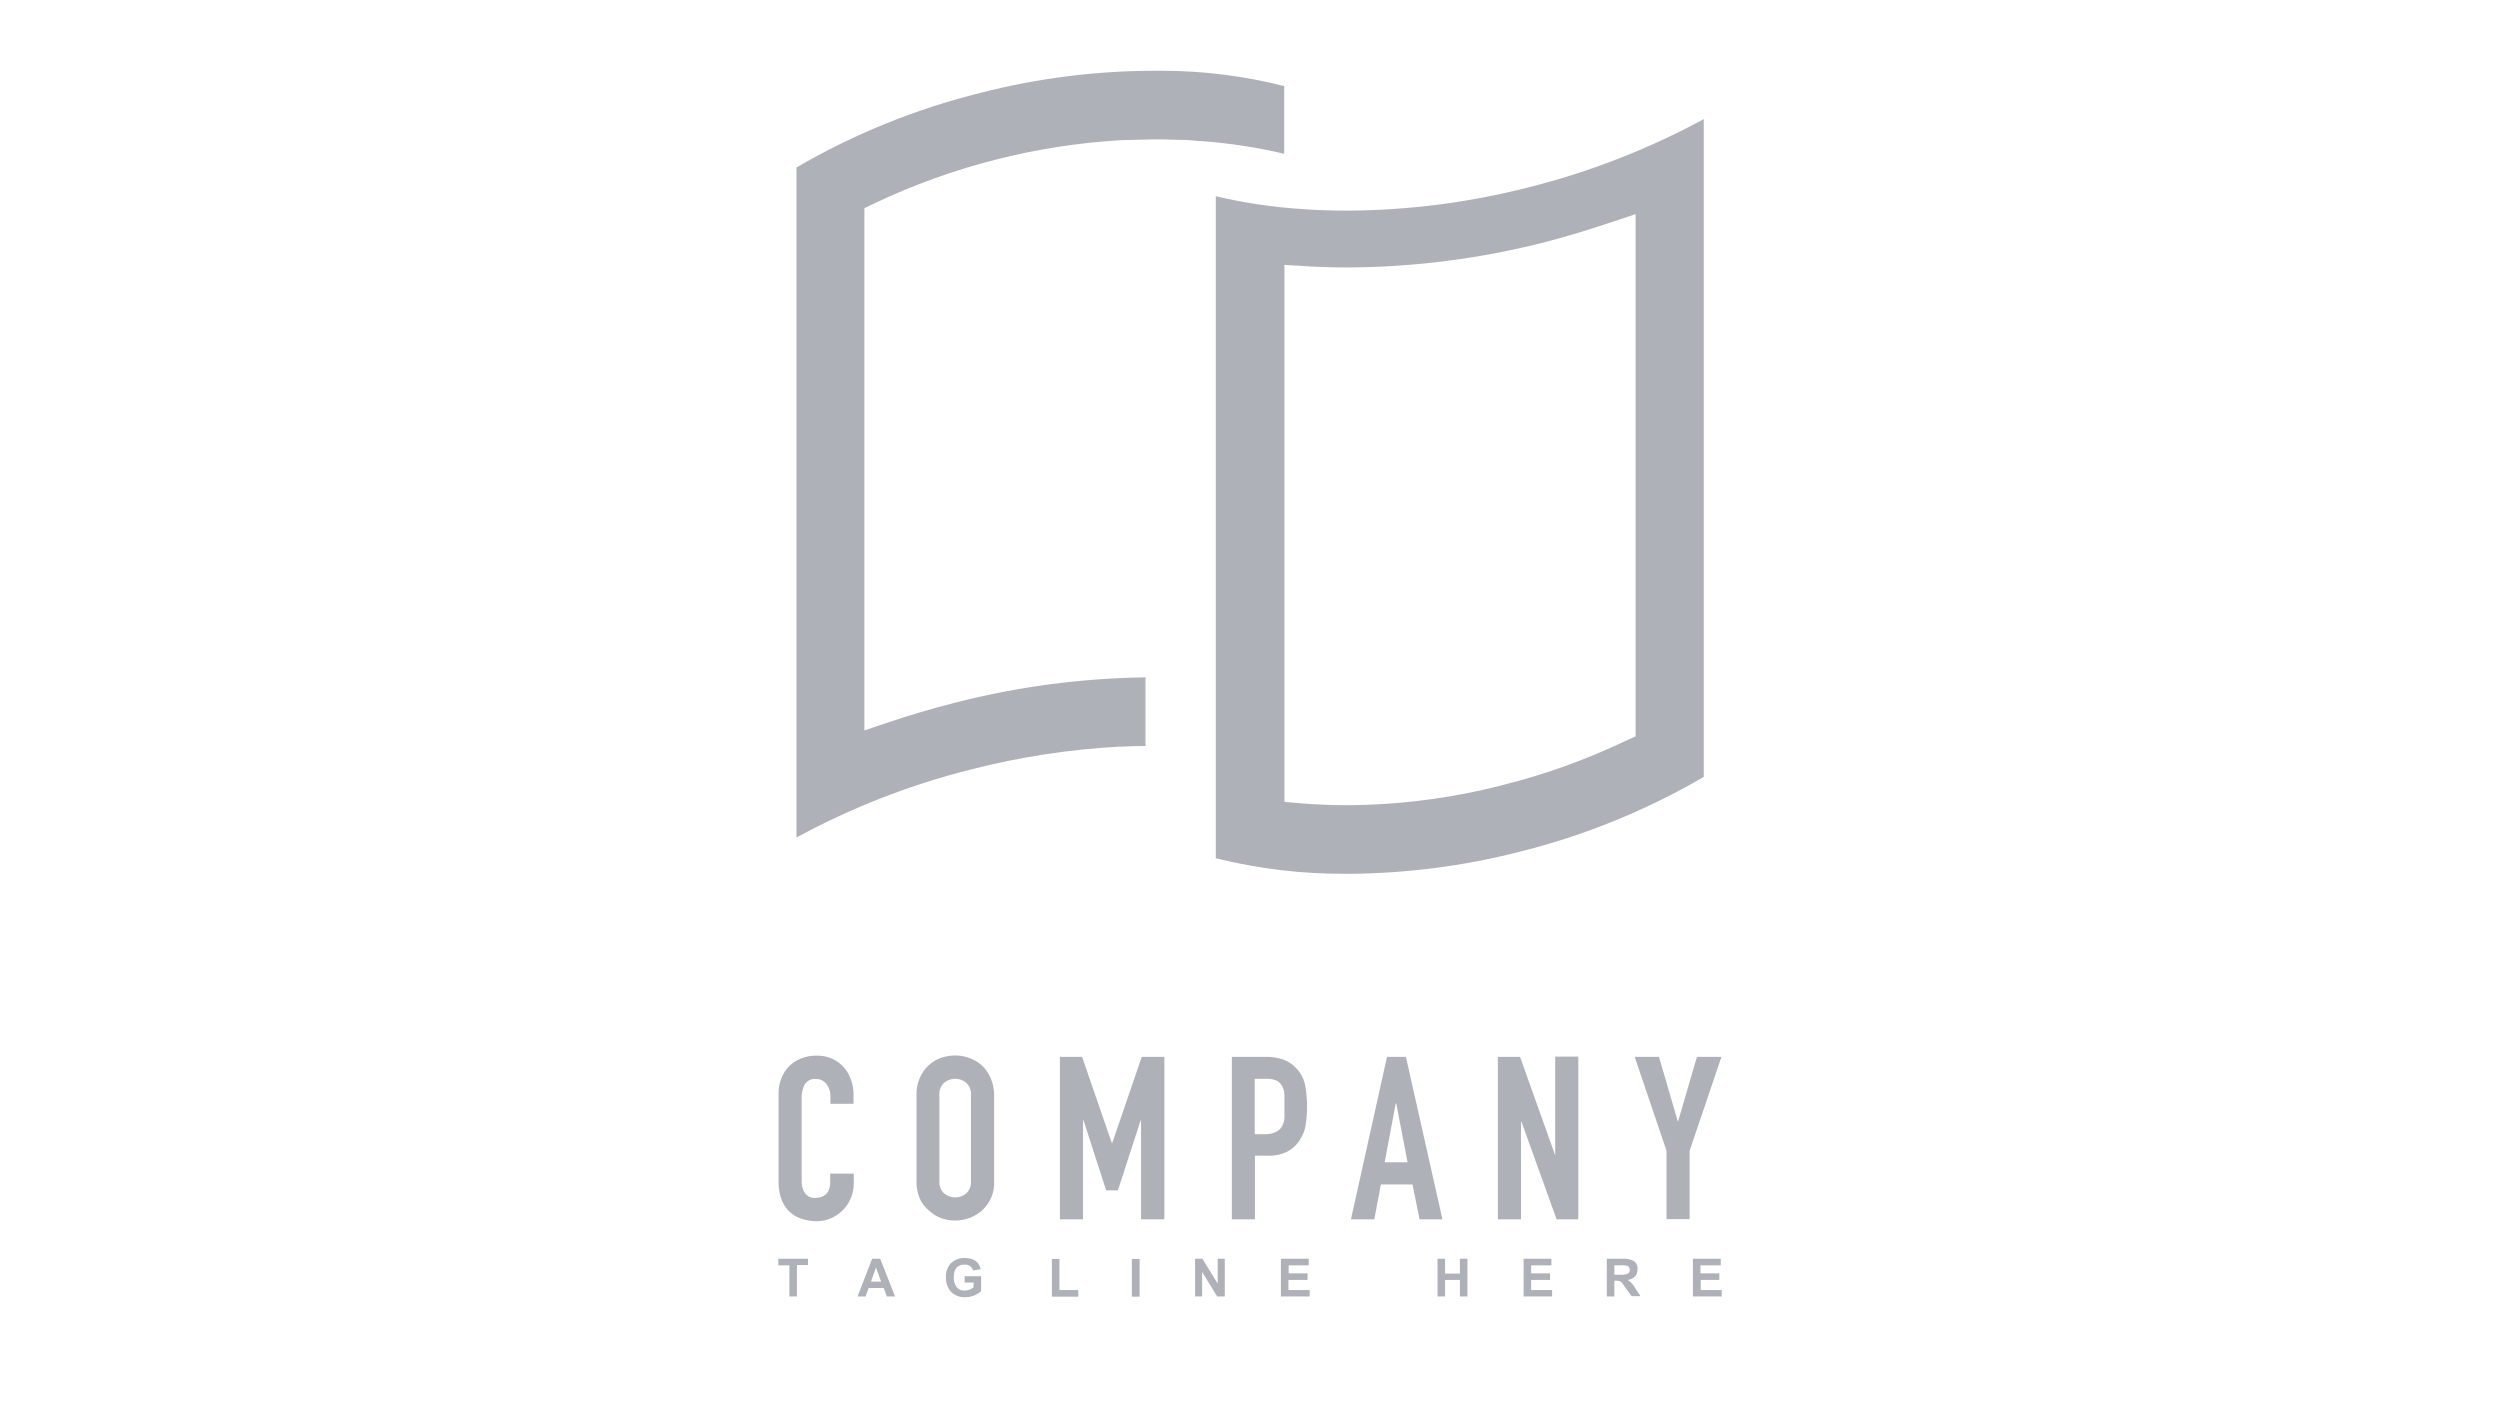
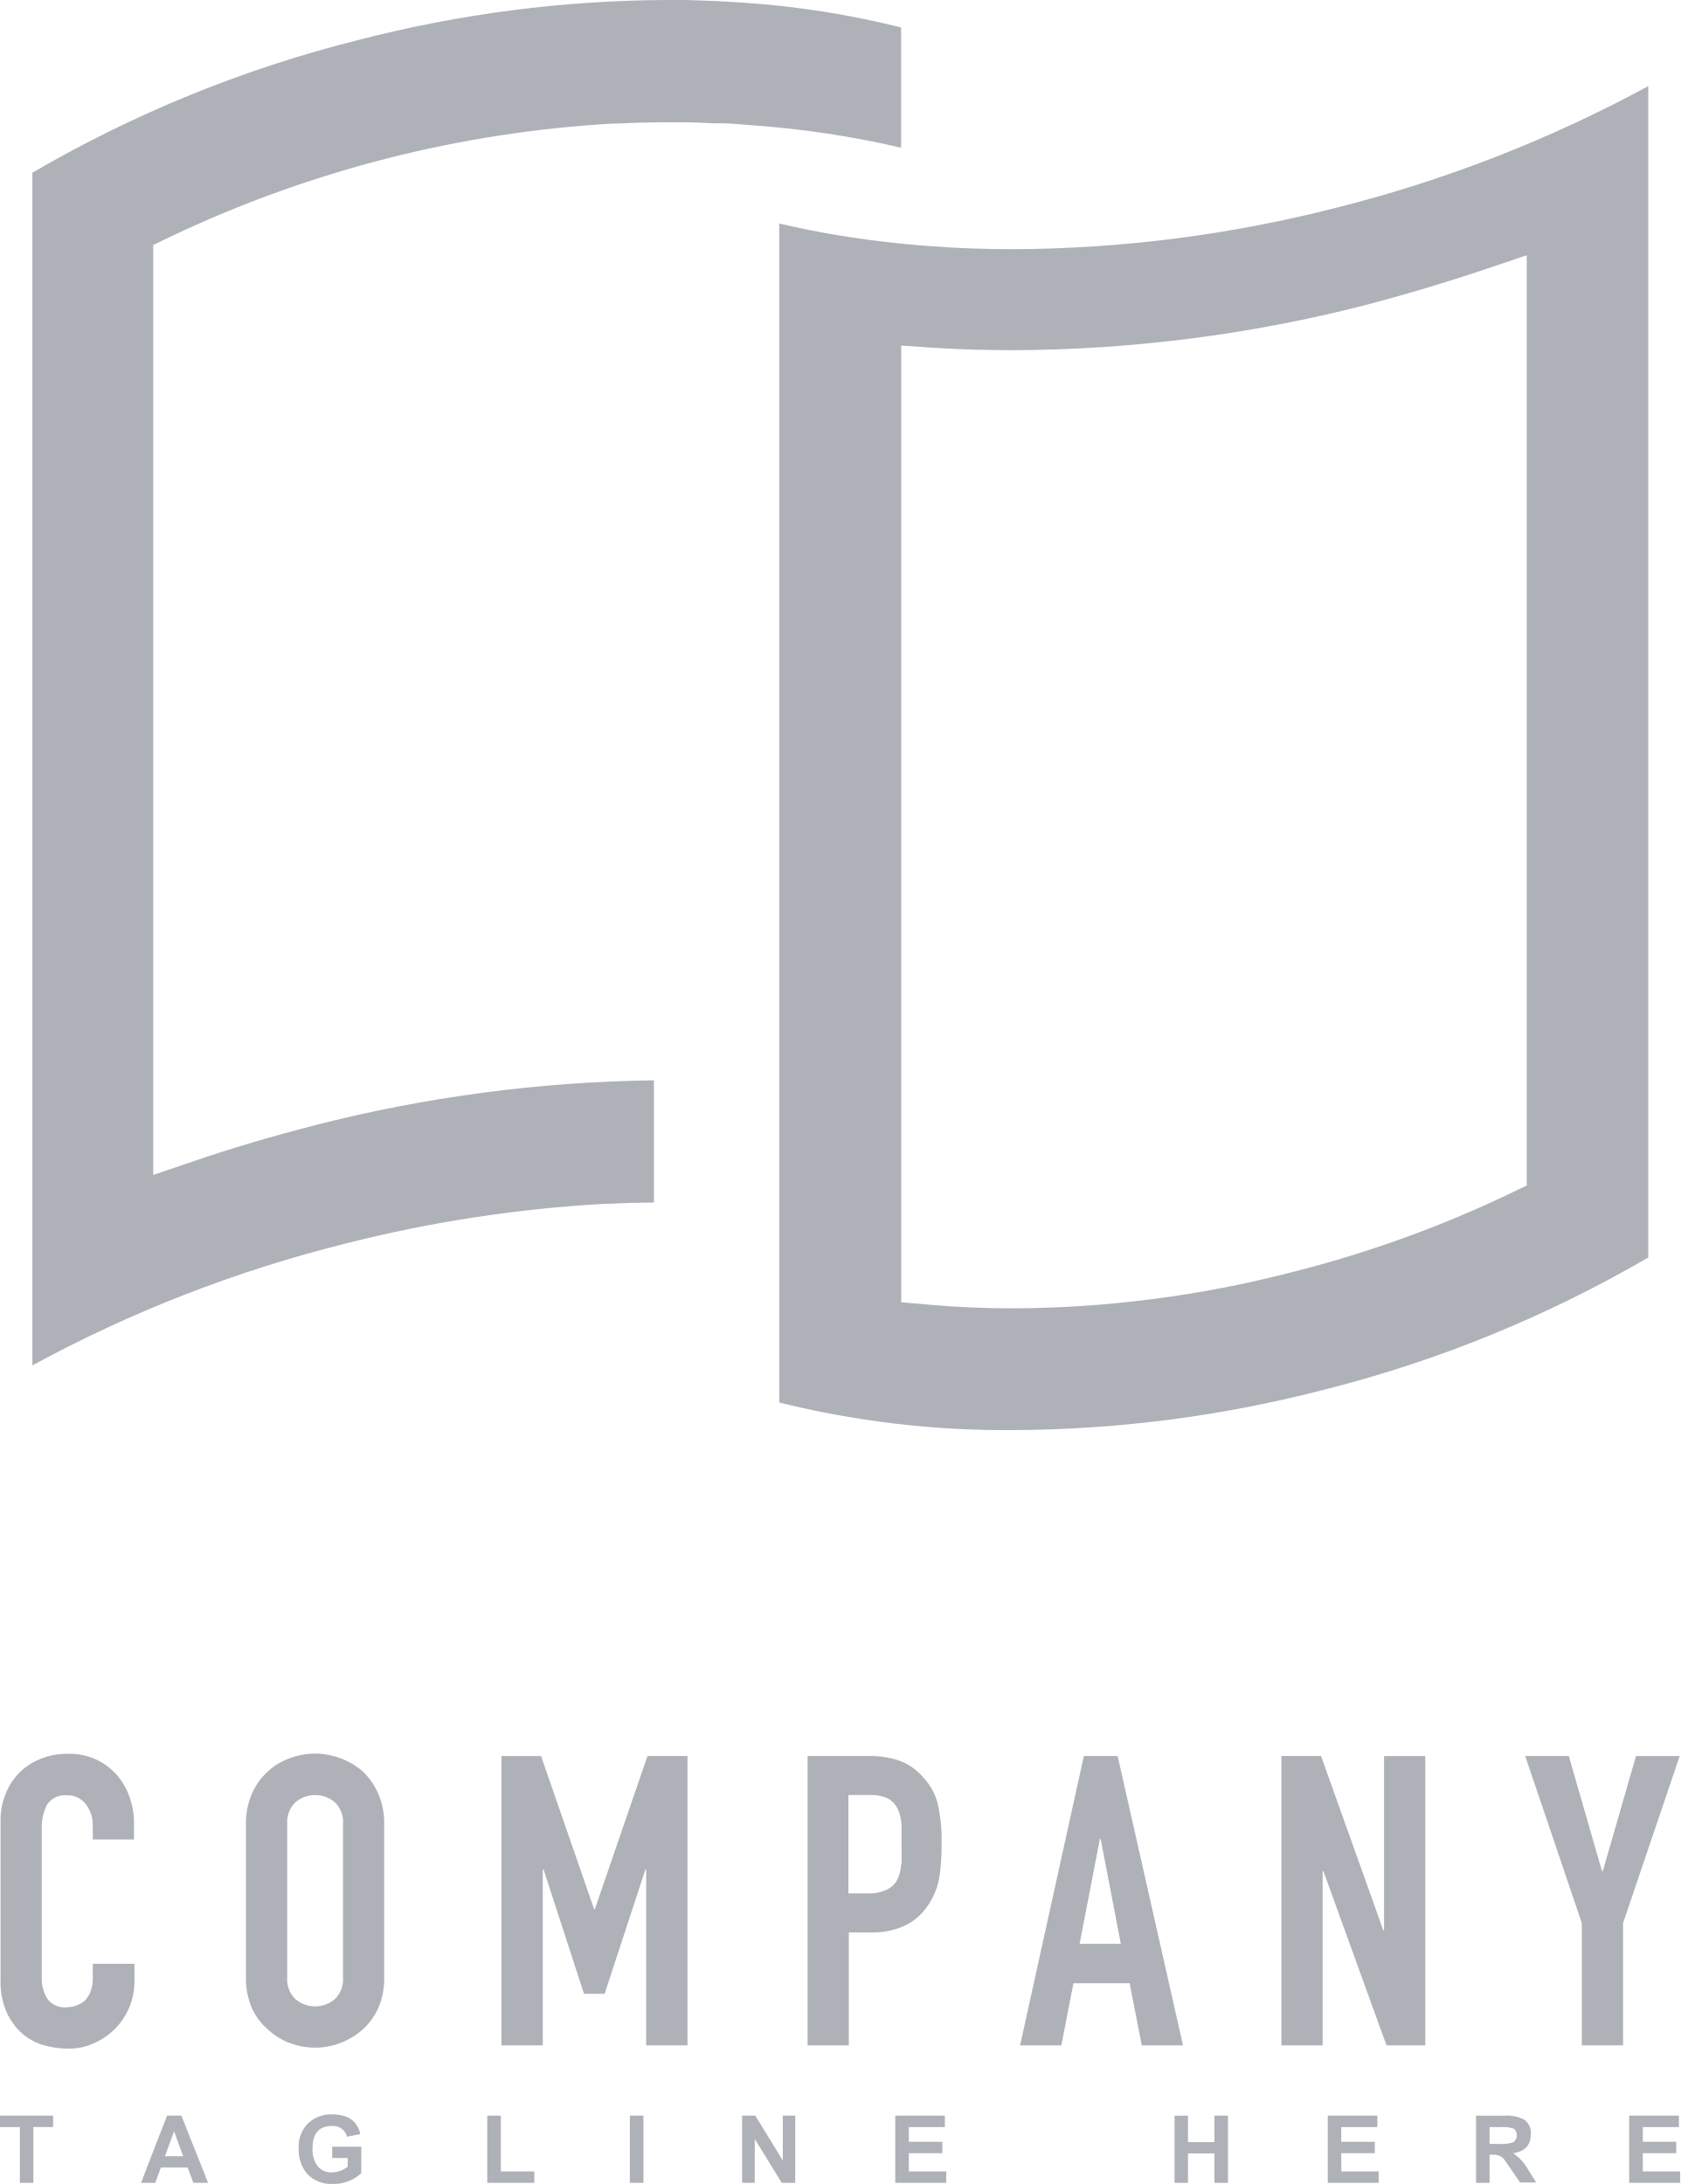
- <svg xmlns="http://www.w3.org/2000/svg" width="106" height="60" fill="none">
-   <path fill-rule="evenodd" clip-rule="evenodd" d="M50.11 5.93h-.13l-.63-.02h-.46l-1.2.03a.63.63 0 0 0-.1 0 28.27 28.27 0 0 0-10.51 2.68l-.43.21v22.14l1.01-.34c.89-.3 1.83-.58 2.81-.83a34.33 34.33 0 0 1 8.1-1.08v2.91c-.36 0-.72.01-1.07.03h-.08a32.36 32.36 0 0 0-6.23.96 31.64 31.64 0 0 0-7.42 2.89V7.1a29.73 29.73 0 0 1 7.79-3.16A29.8 29.8 0 0 1 48.89 3h.43a21.11 21.11 0 0 1 5.13.65v2.87a22.62 22.62 0 0 0-3.54-.54h-.07c-.25-.02-.5-.05-.73-.05Zm5.04 2.93c.64.05 1.3.07 1.96.07a31.47 31.47 0 0 0 7.71-.99 31.78 31.78 0 0 0 7.42-2.89v27.89a29.82 29.82 0 0 1-7.79 3.17 29.94 29.94 0 0 1-7.33.94 22.4 22.4 0 0 1-5.57-.66V8.32a22.1 22.1 0 0 0 3.6.54Zm14.2.22-1.02.34c-.93.31-1.87.6-2.8.84a34.26 34.26 0 0 1-8.41 1.08c-.66 0-1.27-.02-1.86-.06l-.8-.05V34l.69.06c.64.05 1.3.08 1.97.08a26.88 26.88 0 0 0 6.62-.86 27.76 27.76 0 0 0 5.17-1.86l.44-.2V9.08Z" fill="#AFB1B8" />
-   <path d="M35.74 45.21a1.5 1.5 0 0 0-1.13-.45 1.67 1.67 0 0 0-.65.12 1.46 1.46 0 0 0-.83.84c-.08.2-.12.41-.12.63v3.8c0 .26.05.53.15.77a1.34 1.34 0 0 0 .9.78c.19.05.38.08.57.08.21 0 .42-.04.61-.13a1.6 1.6 0 0 0 .96-1.47v-.42h-1v.34a.88.88 0 0 1-.05.33.6.6 0 0 1-.14.22.7.7 0 0 1-.42.14.5.5 0 0 1-.46-.2.9.9 0 0 1-.14-.51v-3.54c0-.2.04-.39.13-.56a.5.5 0 0 1 .48-.23.53.53 0 0 1 .44.21.8.8 0 0 1 .17.5v.34h.98v-.39a1.79 1.79 0 0 0-.12-.66 1.56 1.56 0 0 0-.33-.54Zm5.89-.04a1.76 1.76 0 0 0-1.13-.42c-.2 0-.4.04-.6.1a1.56 1.56 0 0 0-.9.85c-.1.23-.15.48-.14.73v3.64c-.01.26.04.51.14.75.09.2.22.37.38.5.16.15.33.26.53.33.19.07.39.1.59.1a1.71 1.71 0 0 0 1.13-.42 1.56 1.56 0 0 0 .52-1.26v-3.64a1.77 1.77 0 0 0-.15-.73 1.64 1.64 0 0 0-.37-.53Zm-.46 4.9a.66.66 0 0 1-.2.53.73.73 0 0 1-.94 0 .65.65 0 0 1-.2-.53v-3.64a.65.65 0 0 1 .2-.52.73.73 0 0 1 .94 0 .65.65 0 0 1 .2.52v3.64Zm8.2 1.63v-6.89h-.96l-1.25 3.65h-.02l-1.26-3.65h-.94v6.89h.98v-4.2h.02l.96 2.97h.5l.96-2.96h.02v4.19h.99Zm5.59-6.4c-.15-.18-.35-.3-.56-.38a2.18 2.18 0 0 0-.71-.11h-1.46v6.89h.98V49h.5c.31.02.61-.04.89-.18a1.43 1.43 0 0 0 .54-.53c.11-.18.19-.38.22-.6a4.9 4.9 0 0 0 .06-.78c0-.33-.03-.66-.1-.98a1.47 1.47 0 0 0-.36-.64Zm-.5 2.1a.87.87 0 0 1-.1.35.55.55 0 0 1-.25.24 1 1 0 0 1-.47.1h-.44v-2.35h.5a.94.94 0 0 1 .45.09.56.56 0 0 1 .23.25 1 1 0 0 1 .08.38V47.4Zm5.15-2.59h-.8l-1.53 6.89h.99l.28-1.48h1.34l.3 1.48h.97l-1.55-6.89Zm-.9 4.47.47-2.5h.02l.48 2.5h-.98Zm7.24-.32h-.02l-1.48-4.15h-.94v6.89h.98v-4.14h.02L66 51.7h.92V44.8h-.98v4.15Zm6-4.15-.8 2.74h-.01l-.8-2.74h-1.03l1.35 3.98v2.9h.98v-2.9l1.35-3.98h-1.04ZM33 53.65h.47v1.32h.32v-1.33h.47v-.27H33v.28Zm3.98-.28-.62 1.6h.34l.13-.36h.64l.13.36h.35l-.63-1.6h-.34Zm-.05.97.21-.6.22.6h-.43Zm3.98.04h.37v.2a.61.61 0 0 1-.38.14.4.4 0 0 1-.34-.15.67.67 0 0 1-.12-.42c0-.35.15-.53.46-.53a.34.34 0 0 1 .36.25l.32-.06c-.07-.31-.3-.47-.68-.47a.8.8 0 0 0-.56.2.78.78 0 0 0-.23.62.87.87 0 0 0 .2.6.78.78 0 0 0 .61.24.96.96 0 0 0 .68-.26v-.63h-.7v.27Zm4.01-1h-.32v1.6h1.12v-.28h-.8v-1.33Zm3.4 0h-.33v1.6h.33v-1.6Zm3.32 1.06-.66-1.07h-.31v1.6h.3v-1.04l.64 1.04h.32v-1.6h-.3v1.07Zm3-.17h.8v-.28h-.8v-.34h.85v-.28h-1.18v1.6h1.22v-.27h-.9v-.43ZM61.9 54h-.63v-.63h-.32v1.6h.32v-.7h.63v.7h.32v-1.6h-.32V54Zm3.02.27h.8v-.28h-.8v-.34h.86v-.28h-1.18v1.6h1.21v-.27h-.89v-.43Zm4.1 0c.27-.05.41-.2.41-.45a.38.38 0 0 0-.15-.35.9.9 0 0 0-.47-.1h-.68v1.6h.32v-.67h.07a.43.43 0 0 1 .2.04c.04.03.08.07.1.12l.36.5h.38l-.2-.3a1.11 1.11 0 0 0-.35-.4Zm-.33-.22h-.24v-.4h.26a.84.84 0 0 1 .32.03.21.21 0 0 1-.01.33.91.91 0 0 1-.33.04Zm3.41.22h.8v-.28h-.8v-.34h.86v-.28h-1.18v1.6H73v-.27h-.89v-.43Z" fill="#AFB1B8" />
+ <svg xmlns="http://www.w3.org/2000/svg" width="40" height="52" fill="none">
+   <path fill-rule="evenodd" clip-rule="evenodd" d="M17.113 2.935h-.136c-.21-.013-.42-.018-.63-.023h-.455c-.397 0-.802.01-1.204.03a.627.627 0 0 0-.092 0A28.275 28.275 0 0 0 4.08 5.625l-.432.208v22.142l1.012-.344c.888-.305 1.834-.58 2.813-.834a34.328 34.328 0 0 1 8.095-1.075v2.909c-.362.002-.713.012-1.065.03h-.084a32.36 32.36 0 0 0-6.228.956 31.634 31.634 0 0 0-7.42 2.892V4.112A29.727 29.727 0 0 1 8.555.946 29.793 29.793 0 0 1 15.892 0h.427c.511.013 1.01.036 1.478.071a21.09 21.09 0 0 1 3.655.583v2.863a22.624 22.624 0 0 0-3.542-.534l-.072-.006c-.247-.021-.494-.042-.725-.042Zm5.04 2.926c.635.049 1.292.072 1.958.072a31.467 31.467 0 0 0 7.713-.99A31.774 31.774 0 0 0 39.24 2.05v27.89a29.814 29.814 0 0 1-7.787 3.166 29.944 29.944 0 0 1-7.336.944 22.405 22.405 0 0 1-5.565-.656V5.322c.43.1.873.191 1.323.267a24.84 24.84 0 0 0 2.277.272Zm14.194.217-1.012.34c-.93.313-1.87.593-2.813.842a34.263 34.263 0 0 1-8.406 1.078c-.66 0-1.268-.018-1.855-.056l-.806-.053V31.006l.693.06c.642.057 1.305.085 1.973.085a26.884 26.884 0 0 0 6.62-.857 27.764 27.764 0 0 0 5.173-1.86l.433-.208V6.078Z" fill="#AFB1B8" />
+   <path d="M2.737 42.212a1.492 1.492 0 0 0-1.125-.455 1.673 1.673 0 0 0-.65.122 1.463 1.463 0 0 0-.832.842c-.08.2-.12.413-.117.628v3.794c-.01.267.042.533.149.778.09.195.219.368.38.509.151.127.33.22.52.27.185.051.376.078.567.078.212.002.42-.043.612-.132a1.599 1.599 0 0 0 .96-1.465v-.424h-.992v.338a.881.881 0 0 1-.059.338.608.608 0 0 1-.144.214.697.697 0 0 1-.415.145.503.503 0 0 1-.465-.204.899.899 0 0 1-.132-.508v-3.538c-.006-.196.036-.39.122-.567a.507.507 0 0 1 .485-.229.527.527 0 0 1 .443.214.806.806 0 0 1 .165.509v.328h.981v-.387a1.788 1.788 0 0 0-.121-.664 1.562 1.562 0 0 0-.332-.534ZM8.629 42.17a1.765 1.765 0 0 0-1.128-.418c-.202 0-.403.037-.592.107A1.559 1.559 0 0 0 6 42.7c-.1.231-.15.482-.145.735v3.638c-.006.256.043.51.145.745.09.196.22.37.384.509.152.14.33.25.524.32.19.07.39.106.592.107a1.714 1.714 0 0 0 1.128-.427c.158-.142.286-.315.374-.509.102-.234.151-.489.145-.745v-3.639a1.77 1.77 0 0 0-.145-.734 1.643 1.643 0 0 0-.374-.532Zm-.463 4.904a.654.654 0 0 1-.197.527.727.727 0 0 1-.934 0 .652.652 0 0 1-.197-.527v-3.639a.654.654 0 0 1 .197-.526.727.727 0 0 1 .934 0 .651.651 0 0 1 .197.526v3.64ZM16.367 48.7v-6.89h-.953l-1.253 3.647h-.017l-1.263-3.646h-.943v6.888h.984v-4.19h.018l.963 2.962h.491l.972-2.962h.017v4.19h.984ZM21.958 42.294c-.151-.17-.343-.3-.556-.377a2.184 2.184 0 0 0-.714-.107h-1.462v6.89h.982v-2.691h.506c.306.014.61-.051.885-.188a1.43 1.43 0 0 0 .539-.527c.113-.183.19-.387.225-.6a4.9 4.9 0 0 0 .053-.783c.01-.33-.023-.662-.096-.984a1.465 1.465 0 0 0-.362-.633Zm-.506 2.1a.868.868 0 0 1-.09.359.552.552 0 0 1-.254.241 1.006 1.006 0 0 1-.463.087h-.447v-2.342h.505a.942.942 0 0 1 .443.086.556.556 0 0 1 .23.254c.054.121.083.252.086.384v.458c0 .16.01.326 0 .473h-.01ZM26.608 41.81h-.805l-1.518 6.89h.982l.288-1.48h1.338l.289 1.48h.982l-1.556-6.89Zm-.906 4.471.483-2.497h.018l.48 2.497h-.981ZM32.95 45.96h-.018l-1.482-4.15h-.944v6.89h.982v-4.143h.02l1.5 4.142h.923v-6.888h-.981v4.15ZM38.948 41.81l-.79 2.74h-.02l-.79-2.74H36.31l1.348 3.978v2.911h.982v-2.911l1.348-3.977h-1.04ZM0 50.645h.473v1.327h.321v-1.328h.47v-.272H0v.273ZM3.977 50.372l-.62 1.6h.341l.132-.364h.637l.137.364h.35l-.636-1.6h-.341Zm-.05.967.217-.593.217.593h-.435ZM7.908 51.382h.37v.206a.613.613 0 0 1-.38.135.404.404 0 0 1-.34-.153.669.669 0 0 1-.118-.417c0-.356.154-.534.46-.534a.337.337 0 0 1 .362.255l.316-.062c-.068-.312-.293-.47-.678-.47a.804.804 0 0 0-.559.206.78.78 0 0 0-.23.615.873.873 0 0 0 .205.6.776.776 0 0 0 .607.235.96.96 0 0 0 .678-.255v-.63h-.693v.27ZM11.922 50.372H11.6v1.6h1.12V51.7h-.797v-1.328ZM15.318 50.372h-.324v1.6h.324v-1.6ZM18.636 51.44l-.655-1.068h-.314v1.6h.301v-1.045l.643 1.045h.321v-1.6h-.296v1.069ZM21.637 51.267h.797v-.272h-.797v-.35h.857v-.273h-1.181v1.6h1.214V51.7h-.89v-.433ZM28.912 51.003h-.63v-.63h-.32v1.599h.32v-.7h.63v.7h.322v-1.6h-.322v.631ZM31.93 51.267h.8v-.272h-.8v-.35h.86v-.273H31.61v1.6h1.212V51.7h-.89v-.433ZM36.023 51.268c.278-.044.42-.191.42-.445a.383.383 0 0 0-.157-.356.904.904 0 0 0-.468-.094h-.678v1.599h.322v-.669h.063a.431.431 0 0 1 .2.036c.047.029.086.069.114.117l.349.508h.384l-.195-.312a1.115 1.115 0 0 0-.354-.384Zm-.324-.222h-.237v-.401h.253a.84.84 0 0 1 .326.038.21.21 0 0 1-.015.325.913.913 0 0 1-.327.038ZM39.11 51.267h.796v-.272h-.796v-.35h.86v-.273h-1.184v1.6H40V51.7h-.89v-.433Z" fill="#AFB1B8" />
</svg>
